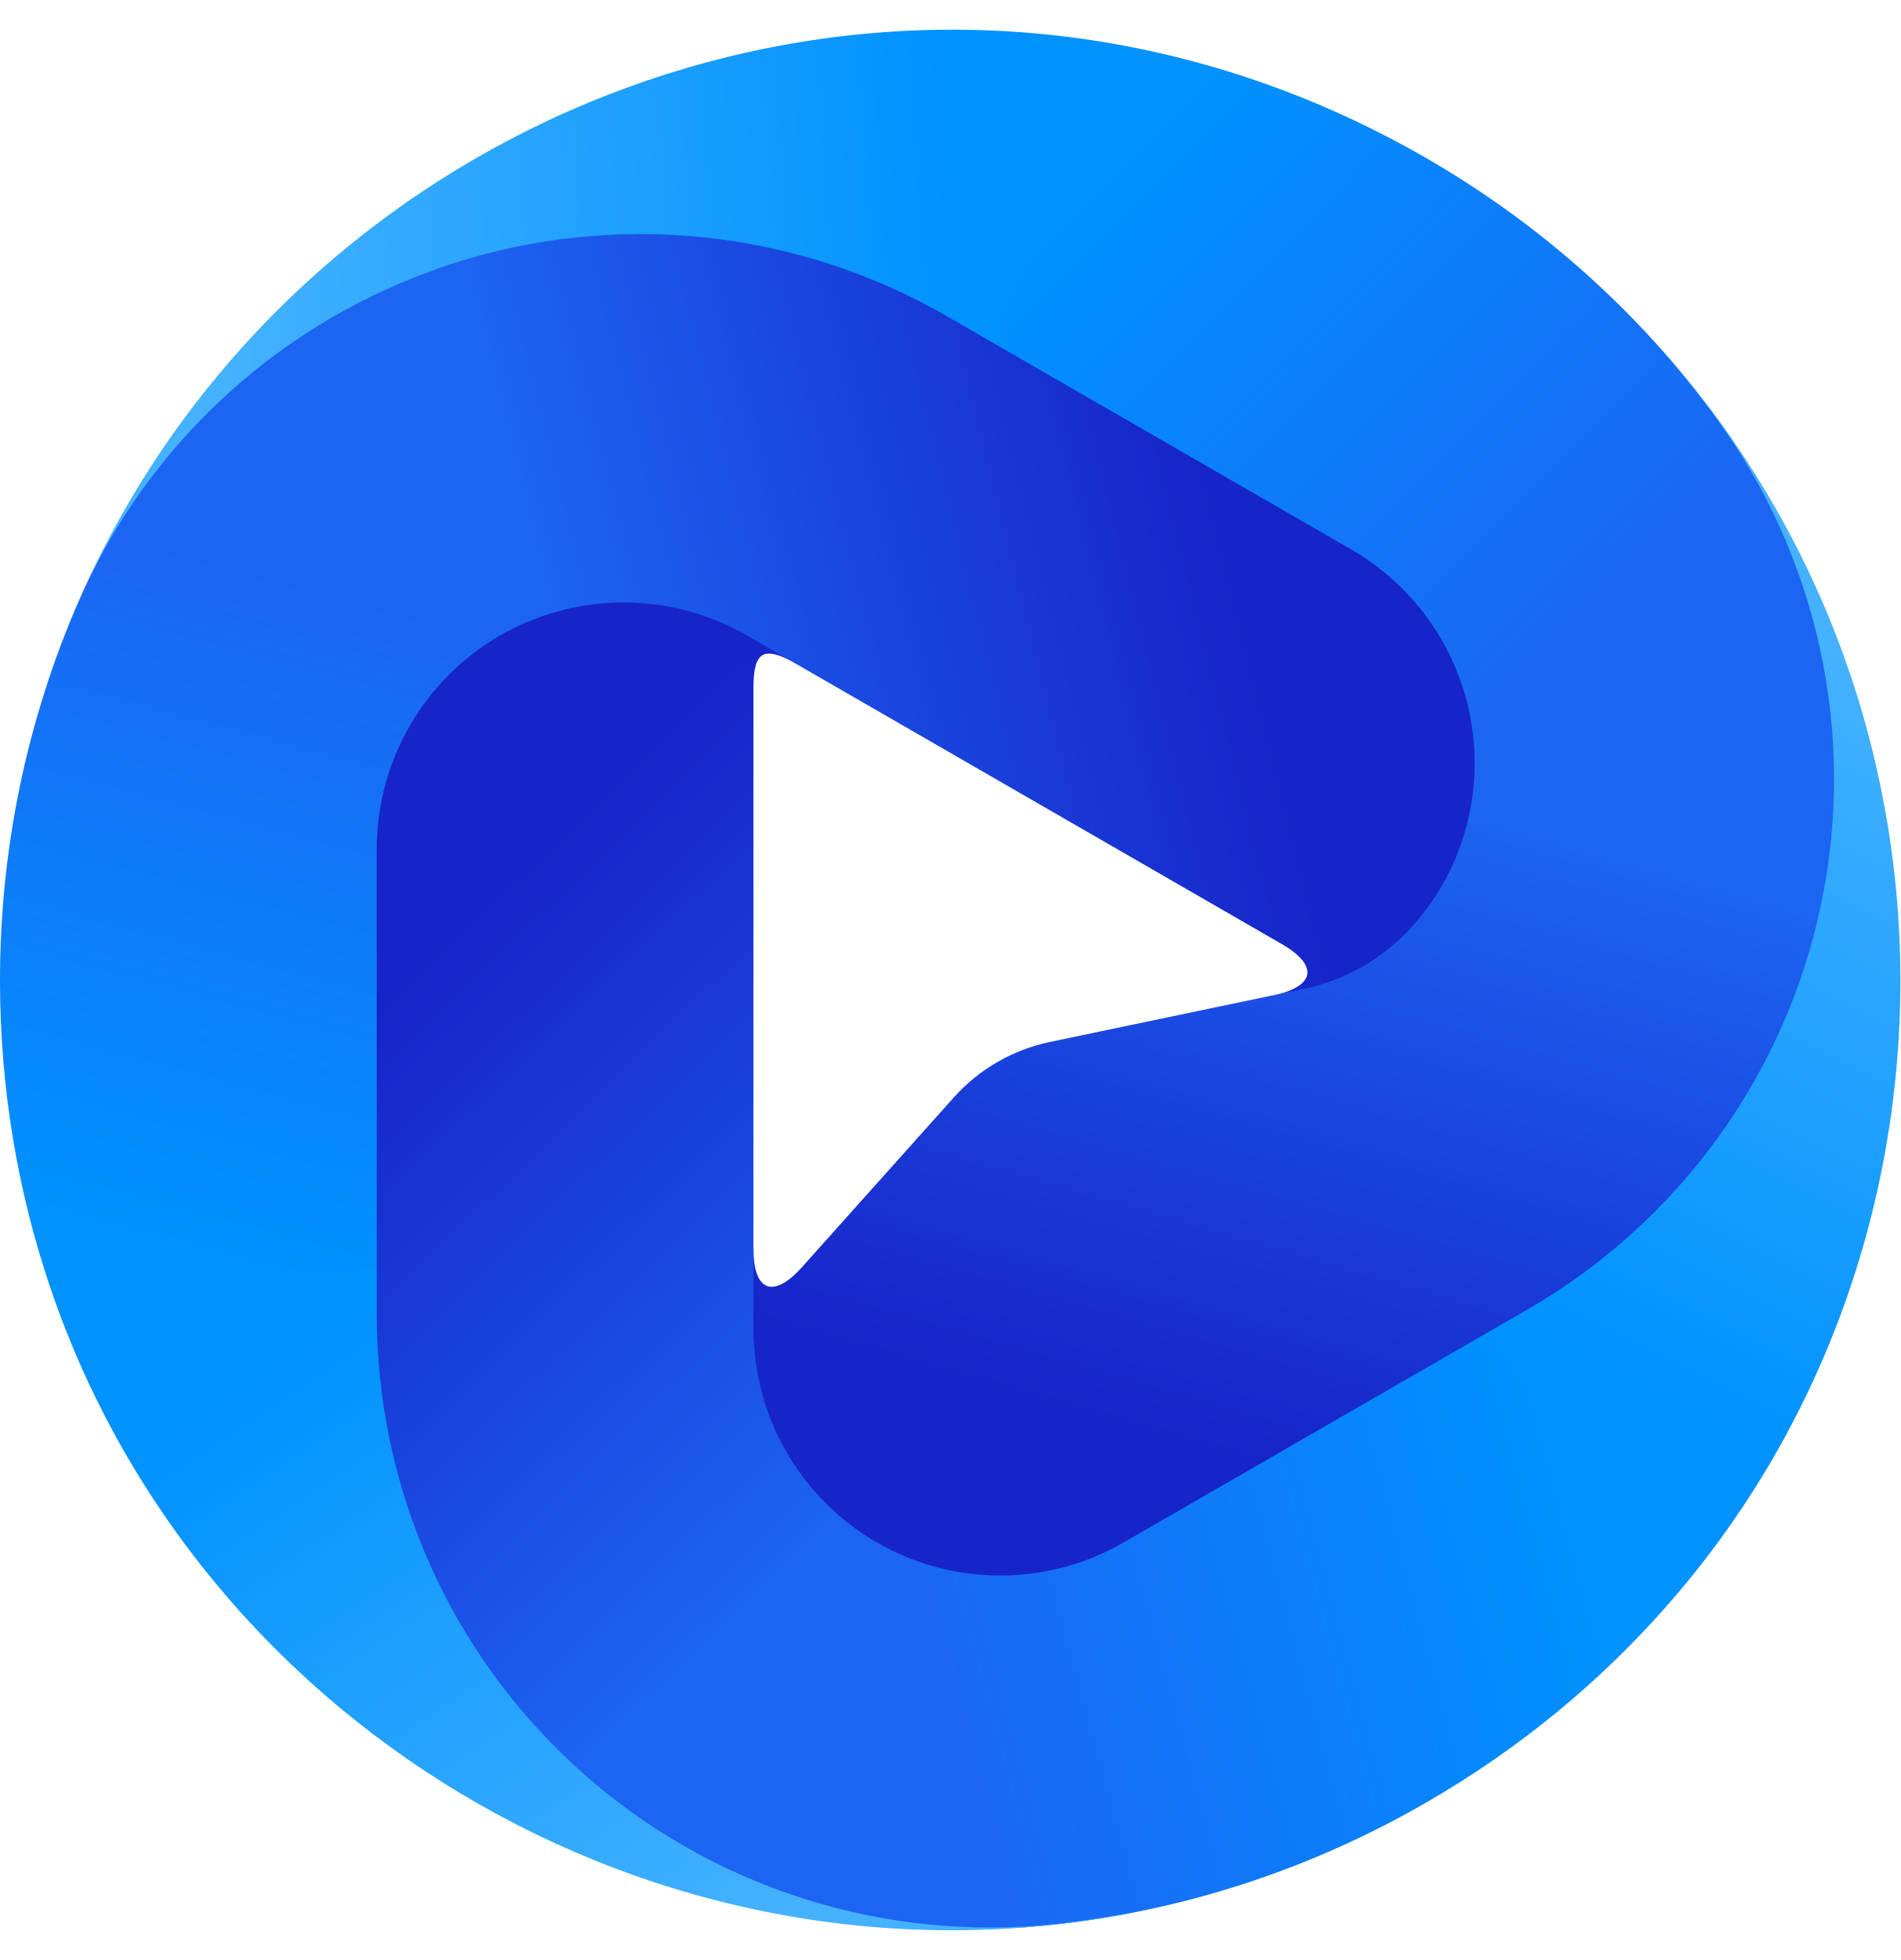
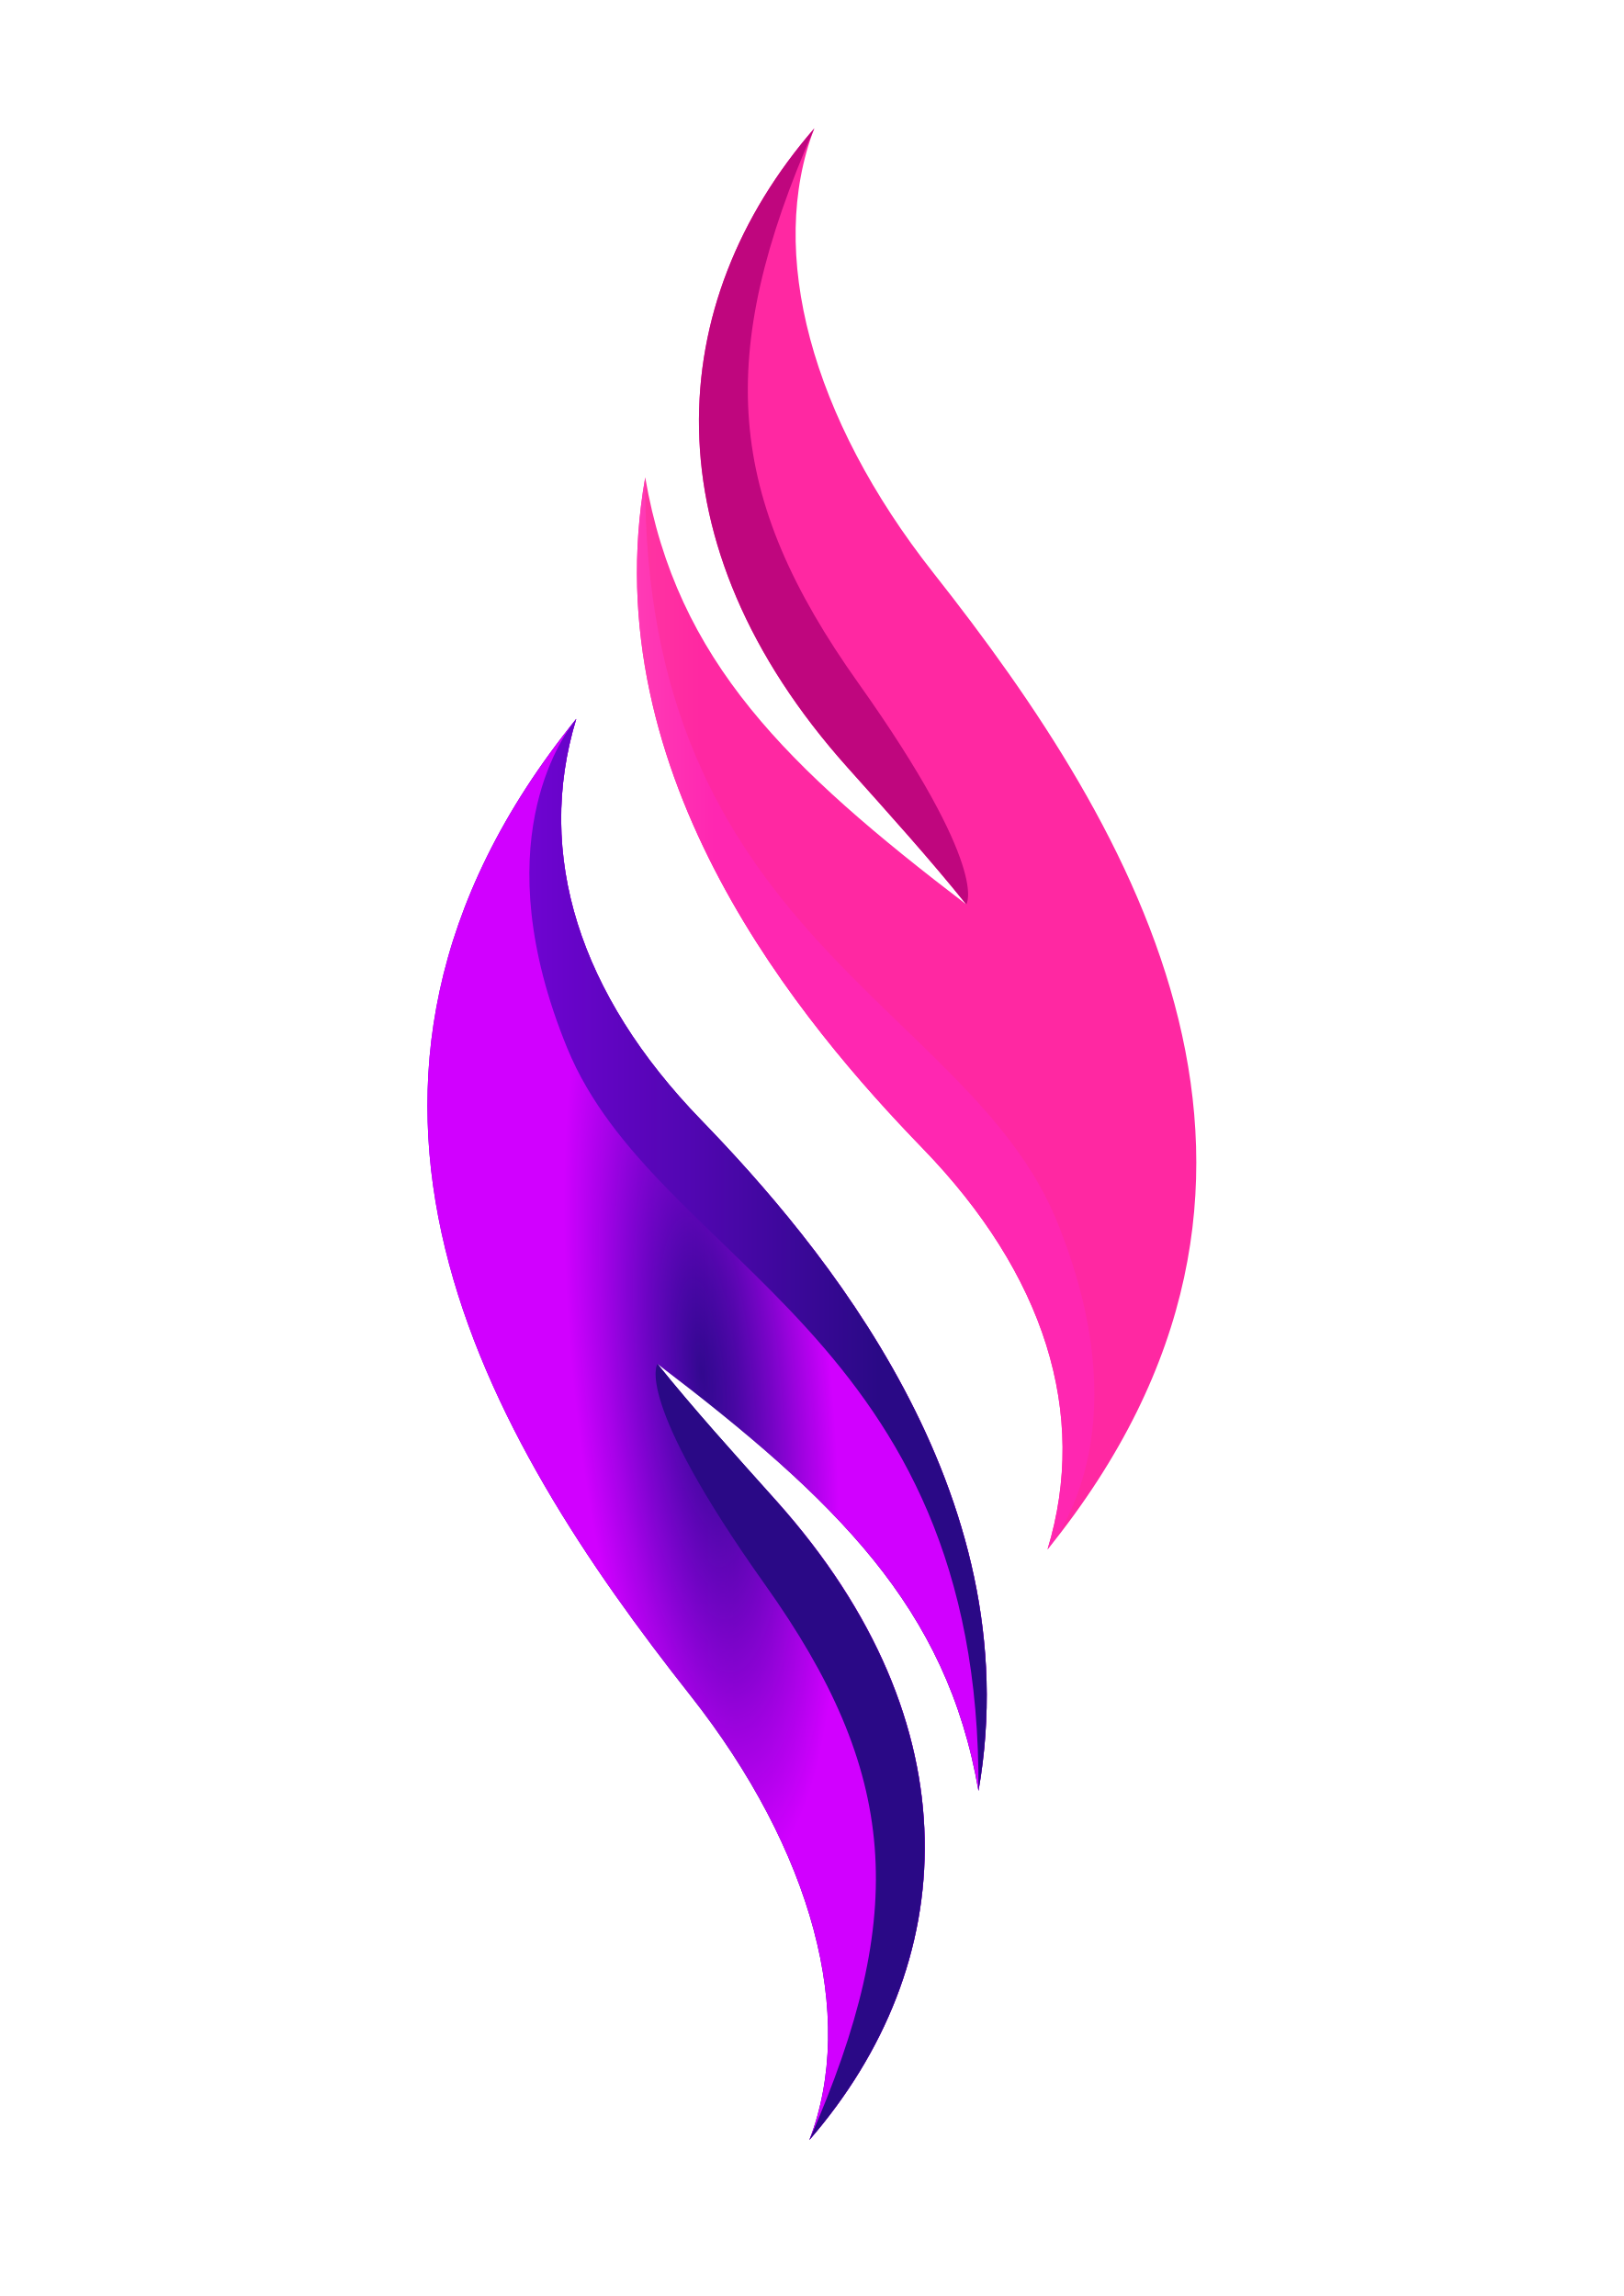
- <svg xmlns="http://www.w3.org/2000/svg" width="32" height="33" viewBox="0 0 32 33" fill="none">
-   <path d="M24.519 13.443C24.445 13.953 24.109 14.647 23.723 15.25C23.235 16.011 22.462 16.543 21.577 16.728L17.68 17.543C17.053 17.674 16.485 18.002 16.059 18.479L13.503 21.336C13.023 21.872 12.687 21.744 12.687 21.024C12.681 21.051 11.419 24.307 14.765 26.237C16.05 26.979 17.901 26.712 19.186 25.971L25.998 22.042C28.546 20.572 30.345 18.086 30.942 15.209C30.966 15.095 30.984 14.981 31.004 14.867L24.519 13.443Z" fill="url(#paint0_linear_2484_3243)" />
-   <path d="M22.753 9.518C24.038 10.259 24.564 11.363 24.564 12.846C24.564 13.048 24.548 13.247 24.519 13.443L27.264 14.621L31.004 14.866C31.483 12.095 30.544 9.242 28.862 6.974C27.596 5.268 25.967 3.787 24.008 2.657C22.417 1.74 20.764 1.135 19.102 0.803L17.236 3.22L16.646 5.996L22.753 9.518Z" fill="url(#paint1_linear_2484_3243)" />
-   <path d="M0.784 11.552C0.783 11.554 0.785 11.555 0.786 11.552C0.93 11.12 1.11 10.639 1.336 10.124C2.513 7.434 4.783 5.641 7.575 4.726C10.367 3.812 13.415 4.132 15.96 5.6L16.646 5.996L19.102 0.803C11.291 -0.757 3.307 3.833 0.794 11.522C0.792 11.525 0.788 11.538 0.784 11.552Z" fill="url(#paint2_linear_2484_3243)" />
-   <path d="M18.92 25.97C17.634 26.712 16.05 26.712 14.765 25.97C14.59 25.87 14.426 25.757 14.27 25.634L12.009 27.189L10.06 30.338C12.223 32.138 15.032 32.716 17.839 32.395C19.951 32.152 22.049 31.483 24.008 30.353C25.599 29.436 26.95 28.308 28.068 27.036L26.906 24.213L25.026 22.448L18.92 25.97Z" fill="url(#paint3_linear_2484_3243)" />
-   <path d="M14.27 25.634C13.28 24.854 12.687 23.657 12.687 22.375V22.248V11.572C12.687 10.969 12.865 10.866 13.388 11.168C12.582 10.703 10.72 9.107 8.421 10.433C7.136 11.175 6.077 12.812 6.077 14.295V22.153C6.077 25.092 7.599 28.157 9.794 30.113C9.881 30.191 9.971 30.264 10.06 30.338L14.27 25.634Z" fill="url(#paint4_linear_2484_3243)" />
-   <path d="M27.91 5.812C27.909 5.811 27.907 5.812 27.909 5.814C28.211 6.154 28.539 6.551 28.872 7.004C30.615 9.368 31.266 12.361 30.663 15.234C30.059 18.107 28.257 20.585 25.713 22.052L25.026 22.448L28.068 27.036C33.327 21.058 33.34 11.855 27.932 5.836C27.929 5.833 27.92 5.823 27.91 5.812Z" fill="url(#paint5_linear_2484_3243)" />
-   <path d="M6.344 14.294C6.344 12.811 7.136 11.441 8.421 10.699C8.596 10.599 8.776 10.513 8.96 10.44L8.743 7.706L7.219 4.579C4.577 5.55 2.44 7.558 1.315 10.147C0.469 12.096 9.792e-06 14.246 0 16.505C0 18.341 0.303 20.073 0.846 21.677L3.874 22.083L6.344 21.339V14.294V14.294Z" fill="url(#paint6_linear_2484_3243)" />
-   <path d="M8.96 10.44C10.132 9.973 11.465 10.058 12.576 10.699L12.687 10.763L21.582 15.894C22.206 16.254 22.15 16.608 21.445 16.756L21.958 16.648C22.633 16.507 23.25 16.162 23.722 15.659C24.533 14.795 24.831 13.752 24.831 12.846C24.83 11.363 24.038 9.993 22.753 9.251L15.941 5.322C13.393 3.853 10.339 3.539 7.546 4.461C7.436 4.497 7.327 4.539 7.219 4.579L8.96 10.44Z" fill="url(#paint7_linear_2484_3243)" />
-   <path d="M19.322 32.152C19.325 32.152 19.324 32.15 19.322 32.15C18.875 32.242 18.367 32.326 17.808 32.389C14.888 32.715 11.968 31.781 9.779 29.823C7.59 27.864 6.344 25.066 6.344 22.131L6.344 21.339L0.846 21.677C3.399 29.216 11.369 33.828 19.291 32.159C19.295 32.158 19.308 32.155 19.322 32.152Z" fill="url(#paint8_linear_2484_3243)" />
+ <svg xmlns="http://www.w3.org/2000/svg" xmlns:xlink="http://www.w3.org/1999/xlink" xml:space="preserve" width="210mm" height="297mm" version="1.1" style="shape-rendering:geometricPrecision; text-rendering:geometricPrecision; image-rendering:optimizeQuality; fill-rule:evenodd; clip-rule:evenodd" viewBox="0 0 21000 29700">
  <defs>
-     <linearGradient id="paint0_linear_2484_3243" x1="20.06" y1="24.27" x2="23.207" y2="13.307" gradientUnits="userSpaceOnUse">
-       <stop stop-color="#1724C9" />
-       <stop offset="1" stop-color="#1C64F2" />
+     <style type="text/css">
+    
+     .fil6 {fill:url(#id0)}
+     .fil3 {fill:url(#id1)}
+     .fil2 {fill:url(#id2)}
+     .fil1 {fill:url(#id3)}
+     .fil0 {fill:url(#id4)}
+     .fil5 {fill:url(#id5)}
+     .fil4 {fill:url(#id6)}
+    
+   </style>
+     <linearGradient id="id0" gradientUnits="userSpaceOnUse" x1="1131.03" y1="41249.7" x2="5985.45" y2="41249.7">
+       <stop offset="0" style="stop-opacity:1; stop-color:#A100FF" />
+       <stop offset="0.149" style="stop-opacity:1; stop-color:#9801F5" />
+       <stop offset="0.4" style="stop-opacity:1; stop-color:#7E03DB" />
+       <stop offset="0.722" style="stop-opacity:1; stop-color:#5506B1" />
+       <stop offset="1" style="stop-opacity:1; stop-color:#2A0986" />
    </linearGradient>
-     <linearGradient id="paint1_linear_2484_3243" x1="27.309" y1="10.9" x2="19.03" y2="2.65" gradientUnits="userSpaceOnUse">
-       <stop stop-color="#1C64F2" />
-       <stop offset="1" stop-color="#0092FF" />
+     <linearGradient id="id1" gradientUnits="userSpaceOnUse" x1="1989.02" y1="40673.1" x2="9505.31" y2="40673.1">
+       <stop offset="0" style="stop-opacity:1; stop-color:#9800FF" />
+       <stop offset="0.149" style="stop-opacity:1; stop-color:#8F01F5" />
+       <stop offset="0.4" style="stop-opacity:1; stop-color:#7803DB" />
+       <stop offset="0.722" style="stop-opacity:1; stop-color:#5106B1" />
+       <stop offset="1" style="stop-opacity:1; stop-color:#2A0986" />
    </linearGradient>
-     <linearGradient id="paint2_linear_2484_3243" x1="16.165" y1="5.521" x2="3.674" y2="6.31" gradientUnits="userSpaceOnUse">
-       <stop stop-color="#0092FF" />
-       <stop offset="1" stop-color="#45B2FF" />
+     <linearGradient id="id2" gradientUnits="userSpaceOnUse" x1="-1260.59" y1="29526.4" x2="3547.2" y2="29526.4">
+       <stop offset="0" style="stop-opacity:1; stop-color:#FF8B9E" />
+       <stop offset="0.141" style="stop-opacity:1; stop-color:#FA819C" />
+       <stop offset="0.369" style="stop-opacity:1; stop-color:#EE6795" />
+       <stop offset="0.671" style="stop-opacity:1; stop-color:#D93D8B" />
+       <stop offset="1" style="stop-opacity:1; stop-color:#BF067E" />
    </linearGradient>
-     <linearGradient id="paint3_linear_2484_3243" x1="15.32" y1="29.163" x2="26.537" y2="26.136" gradientUnits="userSpaceOnUse">
-       <stop stop-color="#1C64F2" />
-       <stop offset="1" stop-color="#0092FF" />
+     <linearGradient id="id3" gradientUnits="userSpaceOnUse" x1="582.27" y1="27700.7" x2="9238.45" y2="27700.7">
+       <stop offset="0" style="stop-opacity:1; stop-color:#FFADCB" />
+       <stop offset="0.141" style="stop-opacity:1; stop-color:#FFA3C9" />
+       <stop offset="0.369" style="stop-opacity:1; stop-color:#FF89C4" />
+       <stop offset="0.671" style="stop-opacity:1; stop-color:#FF5FBC" />
+       <stop offset="1" style="stop-opacity:1; stop-color:#FF27B1" />
    </linearGradient>
-     <linearGradient id="paint4_linear_2484_3243" x1="7.269" y1="16.183" x2="15.232" y2="24.435" gradientUnits="userSpaceOnUse">
-       <stop stop-color="#1724C9" />
-       <stop offset="1" stop-color="#1C64F2" />
+     <linearGradient id="id4" gradientUnits="userSpaceOnUse" x1="1577.72" y1="28949.8" x2="9053.24" y2="28949.8">
+       <stop offset="0" style="stop-opacity:1; stop-color:#FF8B9E" />
+       <stop offset="0.169" style="stop-opacity:1; stop-color:#FF819E" />
+       <stop offset="0.459" style="stop-opacity:1; stop-color:#FF679F" />
+       <stop offset="0.831" style="stop-opacity:1; stop-color:#FF3DA1" />
+       <stop offset="1" style="stop-opacity:1; stop-color:#FF28A2" />
    </linearGradient>
-     <linearGradient id="paint5_linear_2484_3243" x1="25.451" y1="22.136" x2="31.007" y2="10.934" gradientUnits="userSpaceOnUse">
-       <stop stop-color="#0092FF" />
-       <stop offset="1" stop-color="#45B2FF" />
-     </linearGradient>
-     <linearGradient id="paint6_linear_2484_3243" x1="5.364" y1="9.631" x2="2.391" y2="20.806" gradientUnits="userSpaceOnUse">
-       <stop stop-color="#1C64F2" />
-       <stop offset="1" stop-color="#0092FF" />
-     </linearGradient>
-     <linearGradient id="paint7_linear_2484_3243" x1="20.543" y1="9.099" x2="9.678" y2="11.804" gradientUnits="userSpaceOnUse">
-       <stop stop-color="#1724C9" />
-       <stop offset="1" stop-color="#1C64F2" />
-     </linearGradient>
-     <linearGradient id="paint8_linear_2484_3243" x1="6.407" y1="21.857" x2="13.333" y2="32.275" gradientUnits="userSpaceOnUse">
-       <stop stop-color="#0092FF" />
-       <stop offset="1" stop-color="#45B2FF" />
-     </linearGradient>
+     <linearGradient id="id5" gradientUnits="userSpaceOnUse" xlink:href="#id1" x1="2711.24" y1="39423.9" x2="11367.4" y2="39423.9">
+   </linearGradient>
+     <radialGradient id="id6" gradientUnits="userSpaceOnUse" gradientTransform="matrix(-0.236029 -1.55855 -0.375168 0.338996 17875 25877)" cx="9072.8" cy="17755.3" r="4017.5" fx="9072.8" fy="17755.3">
+       <stop offset="0" style="stop-opacity:0; stop-color:#9800FF" />
+       <stop offset="0.302" style="stop-opacity:0.298; stop-color:#AD00FF" />
+       <stop offset="0.729" style="stop-opacity:0.737; stop-color:#C700FF" />
+       <stop offset="1" style="stop-opacity:1; stop-color:#D100FF" />
+     </radialGradient>
  </defs>
+   <g id="Layer_x0020_1">
+     <g id="_2205997990272">
+       <path class="fil0" d="M12072 7411c-1583,-2008 -2155,-4150 -1540,-5751 -1961,2262 -2157,5374 426,8264 549,615 1073,1196 1539,1775 -2315,-1769 -3743,-3144 -4152,-5523 -682,3880 2057,7097 3587,8678 1574,1624 2151,3427 1616,5189 3857,-4768 1153,-9300 -1476,-12632z" />
+       <path class="fil1" d="M11932 14854c-1530,-1581 -4269,-4798 -3587,-8678 -39,5919 4175,6820 5319,9609 1073,2618 73,4009 -96,4231 -7,9 -14,18 -20,27 535,-1762 -42,-3565 -1616,-5189z" />
+       <path class="fil2" d="M11102 8837c1716,2418 1395,2862 1395,2862 -466,-581 -990,-1162 -1539,-1775 -2583,-2890 -2387,-6002 -426,-8264 -1293,2949 -1148,4761 570,7177z" />
+       <path class="fil3" d="M8928 21931c1583,2008 2155,4150 1540,5751 1961,-2262 2157,-5374 -423,-8264 -552,-615 -1076,-1196 -1542,-1775 2315,1766 3743,3144 4152,5523 682,-3880 -2057,-7097 -3587,-8678 -1574,-1624 -2151,-3430 -1615,-5189 -3858,4768 -1154,9300 1475,12632z" />
+       <path class="fil4" d="M8928 21931c1583,2008 2155,4150 1540,5751 1961,-2262 2157,-5374 -423,-8264 -552,-615 -1076,-1196 -1542,-1775 2315,1766 3743,3144 4152,5523 682,-3880 -2057,-7097 -3587,-8678 -1574,-1624 -2151,-3430 -1615,-5189 -3858,4768 -1154,9300 1475,12632z" />
+       <path class="fil5" d="M9068 14488c1530,1581 4269,4798 3587,8678 39,-5919 -4175,-6820 -5319,-9609 -1073,-2618 -73,-4011 96,-4231 7,-9 14,-18 21,-27 -536,1759 41,3565 1615,5189z" />
+       <path class="fil6" d="M9898 20503c-1716,-2416 -1395,-2860 -1395,-2860 466,579 990,1160 1539,1775 2583,2890 2387,6002 426,8264 1293,-2949 1149,-4761 -570,-7179z" />
+     </g>
+   </g>
</svg>
